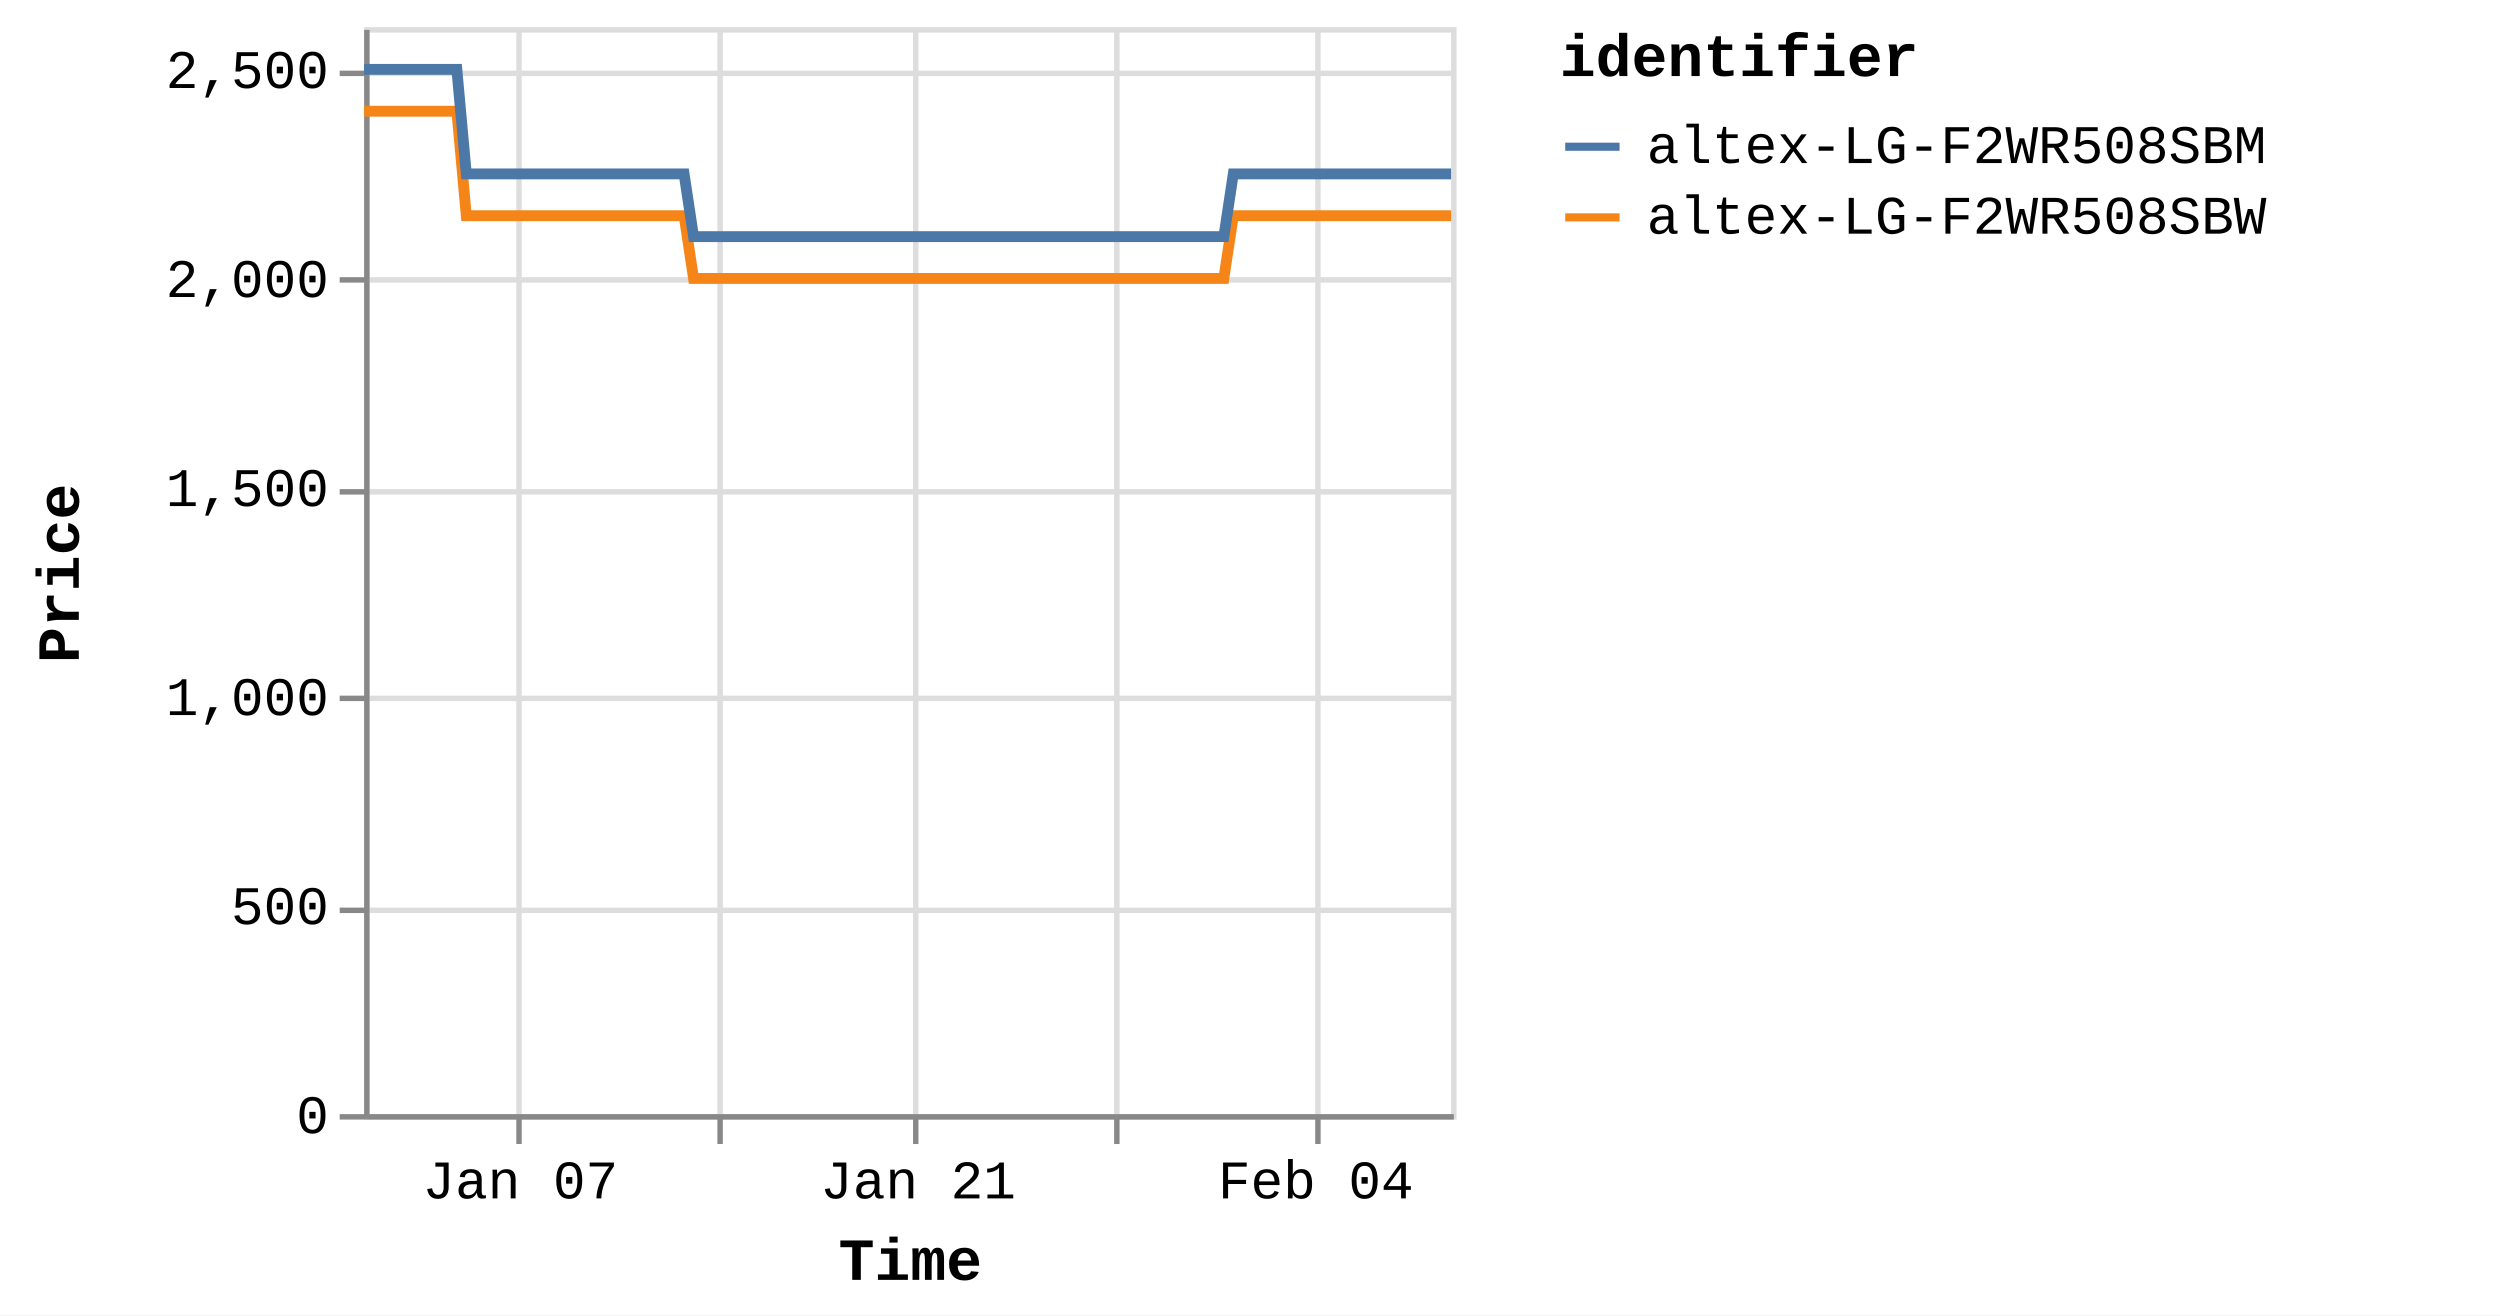
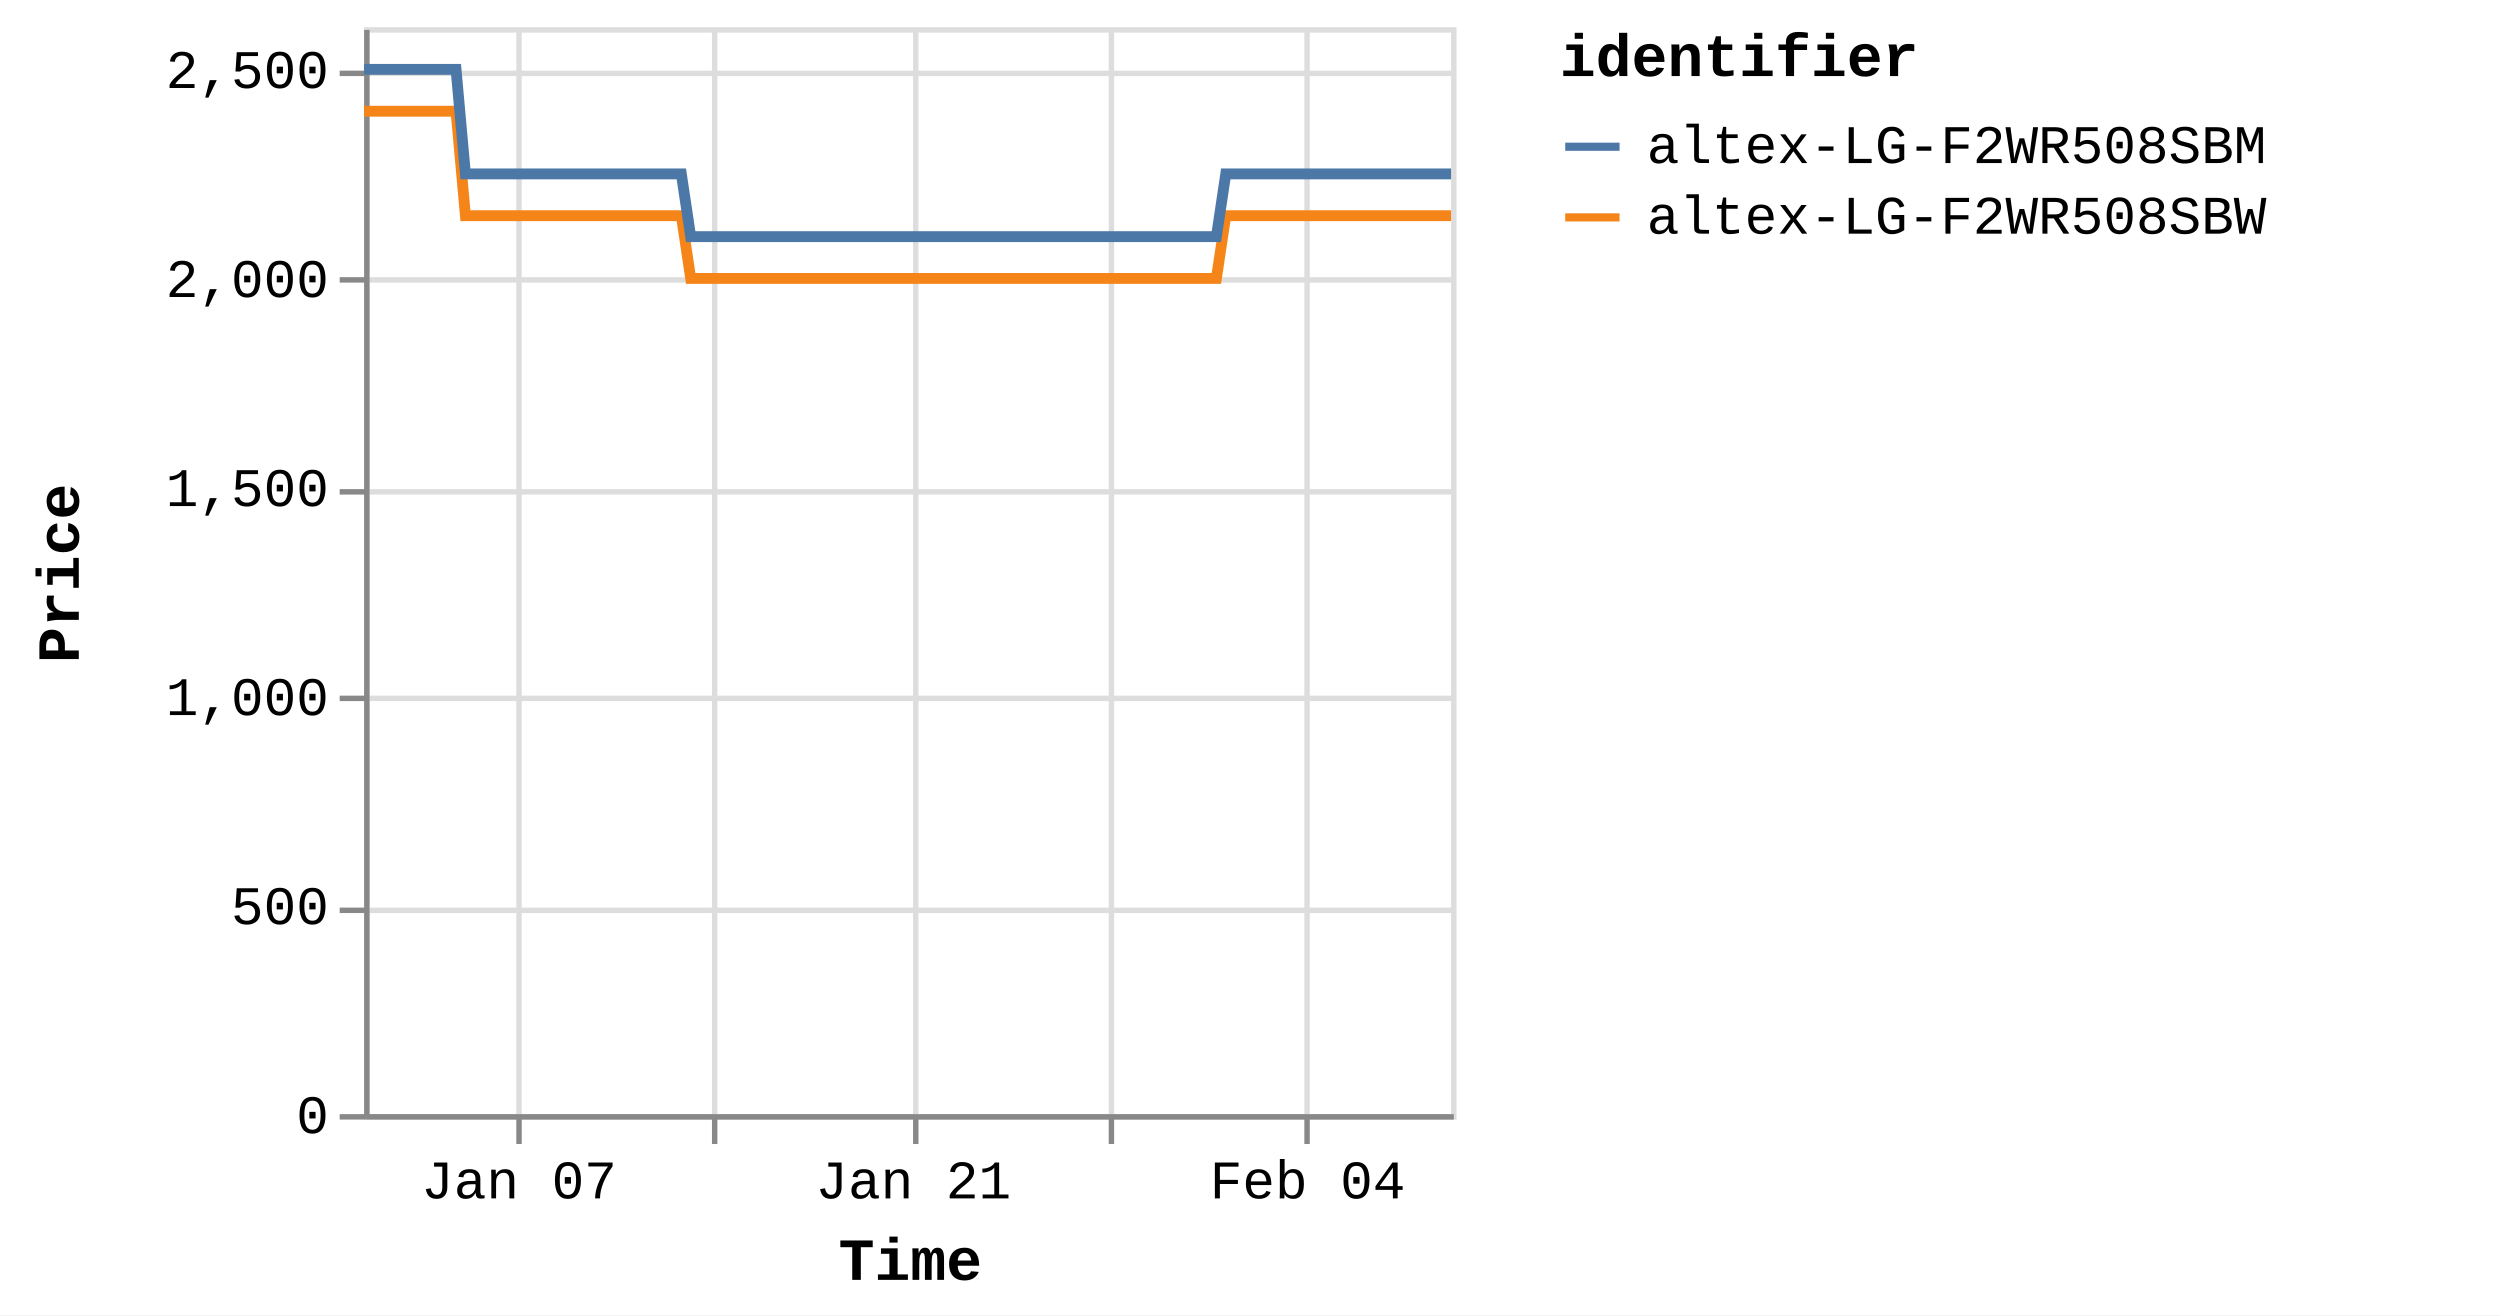
<svg xmlns="http://www.w3.org/2000/svg" version="1.1" class="marks" width="460" height="242" viewBox="0 0 460 242">
  <rect width="460" height="242" fill="white" />
  <g fill="none" stroke-miterlimit="10" transform="translate(67,5)">
    <g class="mark-group role-frame root" role="graphics-object" aria-roledescription="group mark container">
      <g transform="translate(0,0)">
        <path class="background" aria-hidden="true" d="M0.5,0.5h200v200h-200Z" stroke="#ddd" />
        <g>
          <g class="mark-group role-axis" aria-hidden="true">
            <g transform="translate(0.5,200.5)">
              <path class="background" aria-hidden="true" d="M0,0h0v0h0Z" pointer-events="none" />
              <g>
                <g class="mark-rule role-axis-grid" pointer-events="none">
                  <line transform="translate(28,-200)" x2="0" y2="200" stroke="#ddd" stroke-width="1" opacity="1" />
-                   <line transform="translate(65,-200)" x2="0" y2="200" stroke="#ddd" stroke-width="1" opacity="1" />
+                   <line transform="translate(64,-200)" x2="0" y2="200" stroke="#ddd" stroke-width="1" opacity="1" />
                  <line transform="translate(101,-200)" x2="0" y2="200" stroke="#ddd" stroke-width="1" opacity="1" />
-                   <line transform="translate(138,-200)" x2="0" y2="200" stroke="#ddd" stroke-width="1" opacity="1" />
-                   <line transform="translate(175,-200)" x2="0" y2="200" stroke="#ddd" stroke-width="1" opacity="1" />
+                   <line transform="translate(137,-200)" x2="0" y2="200" stroke="#ddd" stroke-width="1" opacity="1" />
+                   <line transform="translate(173,-200)" x2="0" y2="200" stroke="#ddd" stroke-width="1" opacity="1" />
                </g>
              </g>
              <path class="foreground" aria-hidden="true" d="" pointer-events="none" display="none" />
            </g>
          </g>
          <g class="mark-group role-axis" aria-hidden="true">
            <g transform="translate(0.5,0.5)">
              <path class="background" aria-hidden="true" d="M0,0h0v0h0Z" pointer-events="none" />
              <g>
                <g class="mark-rule role-axis-grid" pointer-events="none">
                  <line transform="translate(0,200)" x2="200" y2="0" stroke="#ddd" stroke-width="1" opacity="1" />
                  <line transform="translate(0,162)" x2="200" y2="0" stroke="#ddd" stroke-width="1" opacity="1" />
                  <line transform="translate(0,123)" x2="200" y2="0" stroke="#ddd" stroke-width="1" opacity="1" />
                  <line transform="translate(0,85)" x2="200" y2="0" stroke="#ddd" stroke-width="1" opacity="1" />
                  <line transform="translate(0,46)" x2="200" y2="0" stroke="#ddd" stroke-width="1" opacity="1" />
                  <line transform="translate(0,8)" x2="200" y2="0" stroke="#ddd" stroke-width="1" opacity="1" />
                </g>
              </g>
              <path class="foreground" aria-hidden="true" d="" pointer-events="none" display="none" />
            </g>
          </g>
-           <g class="mark-group role-axis" role="graphics-symbol" aria-roledescription="axis" aria-label="X-axis titled 'Time' for a time scale with values from Monday, 01 January 2024, 2:19:43 PM to Thursday, 08 February 2024, 8:38:16 PM">
+           <g class="mark-group role-axis" role="graphics-symbol" aria-roledescription="axis" aria-label="X-axis titled 'Time' for a time scale with values from Monday, 01 January 2024, 2:19:43 PM to Friday, 09 February 2024, 4:38:39 AM">
            <g transform="translate(0.5,200.5)">
              <path class="background" aria-hidden="true" d="M0,0h0v0h0Z" pointer-events="none" />
              <g>
                <g class="mark-rule role-axis-tick" pointer-events="none">
                  <line transform="translate(28,0)" x2="0" y2="5" stroke="#888" stroke-width="1" opacity="1" />
-                   <line transform="translate(65,0)" x2="0" y2="5" stroke="#888" stroke-width="1" opacity="1" />
+                   <line transform="translate(64,0)" x2="0" y2="5" stroke="#888" stroke-width="1" opacity="1" />
                  <line transform="translate(101,0)" x2="0" y2="5" stroke="#888" stroke-width="1" opacity="1" />
-                   <line transform="translate(138,0)" x2="0" y2="5" stroke="#888" stroke-width="1" opacity="1" />
-                   <line transform="translate(175,0)" x2="0" y2="5" stroke="#888" stroke-width="1" opacity="1" />
+                   <line transform="translate(137,0)" x2="0" y2="5" stroke="#888" stroke-width="1" opacity="1" />
+                   <line transform="translate(173,0)" x2="0" y2="5" stroke="#888" stroke-width="1" opacity="1" />
                </g>
                <g class="mark-text role-axis-label" pointer-events="none">
-                   <text text-anchor="middle" transform="translate(28.24133,15)" font-family="Liberation Mono" font-size="10px" fill="#000" opacity="1">Jan 07</text>
-                   <text text-anchor="middle" transform="translate(64.83031,15)" font-family="Liberation Mono" font-size="10px" fill="#000" opacity="0">Jan 14</text>
-                   <text text-anchor="middle" transform="translate(101.4193,15)" font-family="Liberation Mono" font-size="10px" fill="#000" opacity="1">Jan 21</text>
-                   <text text-anchor="middle" transform="translate(138.0083,15)" font-family="Liberation Mono" font-size="10px" fill="#000" opacity="0">Jan 28</text>
-                   <text text-anchor="middle" transform="translate(174.5972,15)" font-family="Liberation Mono" font-size="10px" fill="#000" opacity="1">Feb 04</text>
+                   <text text-anchor="middle" transform="translate(27.99723,15)" font-family="Liberation Mono" font-size="10px" fill="#000" opacity="1">Jan 07</text>
+                   <text text-anchor="middle" transform="translate(64.26997,15)" font-family="Liberation Mono" font-size="10px" fill="#000" opacity="0">Jan 14</text>
+                   <text text-anchor="middle" transform="translate(100.5427,15)" font-family="Liberation Mono" font-size="10px" fill="#000" opacity="1">Jan 21</text>
+                   <text text-anchor="middle" transform="translate(136.8154,15)" font-family="Liberation Mono" font-size="10px" fill="#000" opacity="0">Jan 28</text>
+                   <text text-anchor="middle" transform="translate(173.0882,15)" font-family="Liberation Mono" font-size="10px" fill="#000" opacity="1">Feb 04</text>
                </g>
                <g class="mark-rule role-axis-domain" pointer-events="none">
                  <line transform="translate(0,0)" x2="200" y2="0" stroke="#888" stroke-width="1" opacity="1" />
                </g>
                <g class="mark-text role-axis-title" pointer-events="none">
                  <text text-anchor="middle" transform="translate(100,30)" font-family="Liberation Mono" font-size="11px" font-weight="bold" fill="#000" opacity="1">Time</text>
                </g>
              </g>
              <path class="foreground" aria-hidden="true" d="" pointer-events="none" display="none" />
            </g>
          </g>
          <g class="mark-group role-axis" role="graphics-symbol" aria-roledescription="axis" aria-label="Y-axis titled 'Price' for a linear scale with values from 0 to 2,600">
            <g transform="translate(0.5,0.5)">
              <path class="background" aria-hidden="true" d="M0,0h0v0h0Z" pointer-events="none" />
              <g>
                <g class="mark-rule role-axis-tick" pointer-events="none">
                  <line transform="translate(0,200)" x2="-5" y2="0" stroke="#888" stroke-width="1" opacity="1" />
                  <line transform="translate(0,162)" x2="-5" y2="0" stroke="#888" stroke-width="1" opacity="1" />
                  <line transform="translate(0,123)" x2="-5" y2="0" stroke="#888" stroke-width="1" opacity="1" />
                  <line transform="translate(0,85)" x2="-5" y2="0" stroke="#888" stroke-width="1" opacity="1" />
                  <line transform="translate(0,46)" x2="-5" y2="0" stroke="#888" stroke-width="1" opacity="1" />
                  <line transform="translate(0,8)" x2="-5" y2="0" stroke="#888" stroke-width="1" opacity="1" />
                </g>
                <g class="mark-text role-axis-label" pointer-events="none">
                  <text text-anchor="end" transform="translate(-7,203)" font-family="Liberation Mono" font-size="10px" fill="#000" opacity="1">0</text>
                  <text text-anchor="end" transform="translate(-7,164.5385)" font-family="Liberation Mono" font-size="10px" fill="#000" opacity="1">500</text>
                  <text text-anchor="end" transform="translate(-7,126.0769)" font-family="Liberation Mono" font-size="10px" fill="#000" opacity="1">1,000</text>
                  <text text-anchor="end" transform="translate(-7,87.61538)" font-family="Liberation Mono" font-size="10px" fill="#000" opacity="1">1,500</text>
                  <text text-anchor="end" transform="translate(-7,49.15385)" font-family="Liberation Mono" font-size="10px" fill="#000" opacity="1">2,000</text>
                  <text text-anchor="end" transform="translate(-7,10.69231)" font-family="Liberation Mono" font-size="10px" fill="#000" opacity="1">2,500</text>
                </g>
                <g class="mark-rule role-axis-domain" pointer-events="none">
                  <line transform="translate(0,200)" x2="0" y2="-200" stroke="#888" stroke-width="1" opacity="1" />
                </g>
                <g class="mark-text role-axis-title" pointer-events="none">
                  <text text-anchor="middle" transform="translate(-51,100) rotate(-90) translate(0,-2)" font-family="Liberation Mono" font-size="11px" font-weight="bold" fill="#000" opacity="1">Price</text>
                </g>
              </g>
              <path class="foreground" aria-hidden="true" d="" pointer-events="none" display="none" />
            </g>
          </g>
          <g class="mark-group role-scope pathgroup" role="graphics-object" aria-roledescription="group mark container">
            <g transform="translate(0,0)">
              <path class="background" aria-hidden="true" d="M0,0h200v200h-200Z" />
              <g>
                <g class="mark-line role-mark marks" role="graphics-object" aria-roledescription="line mark container">
-                   <path aria-label="Time: Jan 01, 2024; Price: 2399; identifier: altex-LG-F2WR508SBW" role="graphics-symbol" aria-roledescription="line mark" d="M0,15.462L0.547,15.462L1.375,15.462L3.117,15.462L3.989,15.462L4.905,15.462L5.737,15.462L6.601,15.462L8.345,15.462L9.216,15.462L10.133,15.462L10.966,15.462L11.827,15.462L13.572,15.462L14.444,15.462L15.359,15.462L16.199,15.462L17.056,15.462L18.801,34.692L19.671,34.692L20.586,34.692L21.423,34.692L22.282,34.692L24.027,34.692L24.897,34.692L25.809,34.692L26.646,34.692L27.509,34.692L29.257,34.692L30.123,34.692L31.036,34.692L31.873,34.692L32.736,34.692L34.483,34.692L35.357,34.692L36.273,34.692L37.107,34.692L37.962,34.692L39.712,34.692L40.582,34.692L41.51,34.692L42.335,34.692L43.19,34.692L44.938,34.692L45.81,34.692L46.727,34.692L47.558,34.692L48.417,34.692L50.164,34.692L51.036,34.692L51.955,34.692L52.789,34.692L53.645,34.692L55.39,34.692L56.263,34.692L57.178,34.692L58.013,34.692L58.872,34.692L60.615,46.231L61.485,46.231L62.398,46.231L63.235,46.231L64.098,46.231L65.846,46.231L66.711,46.231L67.624,46.231L68.46,46.231L69.325,46.231L71.074,46.231L71.946,46.231L72.866,46.231L73.697,46.231L74.552,46.231L76.298,46.231L77.173,46.231L78.091,46.231L78.925,46.231L79.779,46.231L81.526,46.231L82.401,46.231L83.319,46.231L84.151,46.231L85.006,46.231L86.752,46.231L87.624,46.231L88.543,46.231L89.374,46.231L90.235,46.231L91.98,46.231L92.852,46.231L93.77,46.231L94.606,46.231L95.46,46.231L97.207,46.231L98.073,46.231L98.987,46.231L99.828,46.231L100.689,46.231L102.43,46.231L103.301,46.231L104.214,46.231L105.052,46.231L105.915,46.231L107.665,46.231L108.538,46.231L109.457,46.231L110.285,46.231L111.142,46.231L112.889,46.231L113.764,46.231L114.683,46.231L115.516,46.231L116.368,46.231L118.117,46.231L118.99,46.231L119.909,46.231L120.741,46.231L121.596,46.231L123.346,46.231L124.215,46.231L125.136,46.231L125.971,46.231L126.822,46.231L128.567,46.231L129.441,46.231L130.344,46.231L131.18,46.231L132.052,46.231L133.791,46.231L134.665,46.231L135.559,46.231L136.405,46.231L137.275,46.231L139.019,46.231L139.89,46.231L140.789,46.231L141.632,46.231L142.504,46.231L144.246,46.231L145.119,46.231L146.024,46.231L146.861,46.231L147.731,46.231L149.471,46.231L150.343,46.231L151.249,46.231L152.098,46.231L152.956,46.231L154.699,46.231L155.571,46.231L156.478,46.231L157.313,46.231L158.184,46.231L159.926,34.692L160.798,34.692L161.705,34.692L162.539,34.692L163.41,34.692L165.155,34.692L166.024,34.692L166.93,34.692L167.766,34.692L168.638,34.692L170.381,34.692L171.252,34.692L172.15,34.692L172.994,34.692L173.868,34.692L175.612,34.692L176.48,34.692L177.377,34.692L178.22,34.692L179.091,34.692L180.834,34.692L181.709,34.692L182.615,34.692L183.45,34.692L184.319,34.692L186.061,34.692L186.933,34.692L187.841,34.692L188.677,34.692L189.546,34.692L191.288,34.692L192.161,34.692L193.065,34.692L193.908,34.692L194.774,34.692L196.515,34.692L197.389,34.692L198.292,34.692L199.133,34.692L200,34.692" stroke="#f58518" stroke-width="2" />
+                   <path aria-label="Time: Jan 01, 2024; Price: 2399; identifier: altex-LG-F2WR508SBW" role="graphics-symbol" aria-roledescription="line mark" d="M0,15.462L0.542,15.462L1.363,15.462L3.09,15.462L3.955,15.462L4.863,15.462L5.688,15.462L6.544,15.462L8.272,15.462L9.137,15.462L10.045,15.462L10.871,15.462L11.725,15.462L13.455,15.462L14.319,15.462L15.226,15.462L16.059,15.462L16.909,15.462L18.639,34.692L19.501,34.692L20.408,34.692L21.238,34.692L22.089,34.692L23.819,34.692L24.681,34.692L25.586,34.692L26.416,34.692L27.271,34.692L29.004,34.692L29.863,34.692L30.768,34.692L31.598,34.692L32.453,34.692L34.185,34.692L35.051,34.692L35.96,34.692L36.786,34.692L37.634,34.692L39.369,34.692L40.231,34.692L41.151,34.692L41.969,34.692L42.817,34.692L44.55,34.692L45.414,34.692L46.323,34.692L47.147,34.692L47.999,34.692L49.73,34.692L50.595,34.692L51.506,34.692L52.333,34.692L53.181,34.692L54.912,34.692L55.777,34.692L56.684,34.692L57.512,34.692L58.363,34.692L60.091,46.231L60.953,46.231L61.858,46.231L62.689,46.231L63.544,46.231L65.277,46.231L66.135,46.231L67.039,46.231L67.868,46.231L68.726,46.231L70.459,46.231L71.324,46.231L72.236,46.231L73.06,46.231L73.908,46.231L75.639,46.231L76.506,46.231L77.416,46.231L78.243,46.231L79.09,46.231L80.821,46.231L81.688,46.231L82.598,46.231L83.423,46.231L84.271,46.231L86.002,46.231L86.866,46.231L87.778,46.231L88.602,46.231L89.455,46.231L91.185,46.231L92.05,46.231L92.96,46.231L93.788,46.231L94.635,46.231L96.367,46.231L97.225,46.231L98.132,46.231L98.965,46.231L99.818,46.231L101.545,46.231L102.408,46.231L103.313,46.231L104.144,46.231L104.999,46.231L106.735,46.231L107.6,46.231L108.511,46.231L109.331,46.231L110.181,46.231L111.913,46.231L112.781,46.231L113.691,46.231L114.517,46.231L115.362,46.231L117.096,46.231L117.961,46.231L118.873,46.231L119.697,46.231L120.545,46.231L122.279,46.231L123.141,46.231L124.054,46.231L124.882,46.231L125.726,46.231L127.456,46.231L128.322,46.231L129.218,46.231L130.047,46.231L130.911,46.231L132.635,46.231L133.501,46.231L134.388,46.231L135.226,46.231L136.088,46.231L137.818,46.231L138.681,46.231L139.572,46.231L140.408,46.231L141.272,46.231L142.999,46.231L143.865,46.231L144.761,46.231L145.591,46.231L146.454,46.231L148.179,46.231L149.044,46.231L149.942,46.231L150.784,46.231L151.634,46.231L153.361,46.231L154.226,46.231L155.125,46.231L155.953,46.231L156.816,46.231L158.544,34.692L159.408,34.692L160.308,34.692L161.135,34.692L161.998,34.692L163.727,34.692L164.59,34.692L165.487,34.692L166.316,34.692L167.181,34.692L168.908,34.692L169.772,34.692L170.662,34.692L171.499,34.692L172.365,34.692L174.094,34.692L174.955,34.692L175.844,34.692L176.68,34.692L177.544,34.692L179.271,34.692L180.138,34.692L181.037,34.692L181.864,34.692L182.725,34.692L184.453,34.692L185.317,34.692L186.217,34.692L187.046,34.692L187.908,34.692L189.635,34.692L190.5,34.692L191.397,34.692L192.232,34.692L193.09,34.692L194.817,34.692L195.683,34.692L196.578,34.692L197.412,34.692L198.271,34.692L200,34.692" stroke="#f58518" stroke-width="2" />
                </g>
              </g>
              <path class="foreground" aria-hidden="true" d="" display="none" />
            </g>
            <g transform="translate(0,0)">
              <path class="background" aria-hidden="true" d="M0,0h200v200h-200Z" />
              <g>
                <g class="mark-line role-mark marks" role="graphics-object" aria-roledescription="line mark container">
-                   <path aria-label="Time: Jan 01, 2024; Price: 2499; identifier: altex-LG-F2WR508SBM" role="graphics-symbol" aria-roledescription="line mark" d="M0,7.769L0.547,7.769L1.375,7.769L3.118,7.769L3.99,7.769L4.905,7.769L5.738,7.769L6.601,7.769L8.345,7.769L9.217,7.769L10.133,7.769L10.966,7.769L11.828,7.769L13.572,7.769L14.444,7.769L15.359,7.769L16.199,7.769L17.057,7.769L18.801,27L19.672,27L20.586,27L21.423,27L22.282,27L24.027,27L24.897,27L25.81,27L26.646,27L27.509,27L29.257,27L30.123,27L31.036,27L31.873,27L32.736,27L34.484,27L35.357,27L36.274,27L37.107,27L37.963,27L39.712,27L40.582,27L41.51,27L42.335,27L43.19,27L44.939,27L45.81,27L46.727,27L47.559,27L48.418,27L50.164,27L51.036,27L51.956,27L52.789,27L53.645,27L55.391,27L56.263,27L57.178,27L58.014,27L58.872,27L60.615,38.538L61.485,38.538L62.398,38.538L63.235,38.538L64.098,38.538L65.846,38.538L66.712,38.538L67.624,38.538L68.46,38.538L69.325,38.538L71.074,38.538L71.946,38.538L72.866,38.538L73.697,38.538L74.552,38.538L76.298,38.538L77.174,38.538L78.091,38.538L78.927,38.538L79.779,38.538L81.526,38.538L82.401,38.538L83.319,38.538L84.151,38.538L85.006,38.538L86.752,38.538L87.624,38.538L88.543,38.538L89.374,38.538L90.236,38.538L91.981,38.538L92.852,38.538L93.771,38.538L94.606,38.538L95.46,38.538L97.207,38.538L98.073,38.538L98.988,38.538L99.828,38.538L100.689,38.538L102.43,38.538L103.301,38.538L104.214,38.538L105.052,38.538L105.915,38.538L107.666,38.538L108.538,38.538L109.457,38.538L110.285,38.538L111.142,38.538L112.889,38.538L113.764,38.538L114.683,38.538L115.516,38.538L116.368,38.538L118.117,38.538L118.99,38.538L119.909,38.538L120.741,38.538L121.596,38.538L123.346,38.538L124.215,38.538L125.136,38.538L125.971,38.538L126.823,38.538L128.567,38.538L129.441,38.538L130.344,38.538L131.181,38.538L132.052,38.538L133.791,38.538L134.665,38.538L135.56,38.538L136.405,38.538L137.275,38.538L139.019,38.538L139.89,38.538L140.789,38.538L141.633,38.538L142.504,38.538L144.246,38.538L145.12,38.538L146.024,38.538L146.861,38.538L147.731,38.538L149.472,38.538L150.344,38.538L151.25,38.538L152.098,38.538L152.957,38.538L154.699,38.538L155.571,38.538L156.478,38.538L157.313,38.538L158.184,38.538L159.926,27L160.798,27L161.705,27L162.54,27L163.41,27L165.155,27L166.025,27L166.93,27L167.766,27L168.638,27L170.381,27L171.252,27L172.15,27L172.994,27L173.868,27L175.612,27L176.481,27L177.377,27L178.22,27L179.092,27L180.835,27L181.709,27L182.615,27L183.45,27L184.319,27L186.061,27L186.933,27L187.841,27L188.677,27L189.546,27L191.288,27L192.161,27L193.065,27L193.908,27L194.774,27L196.516,27L197.389,27L198.292,27L199.133,27L200,27" stroke="#4c78a8" stroke-width="2" />
+                   <path aria-label="Time: Jan 01, 2024; Price: 2499; identifier: altex-LG-F2WR508SBM" role="graphics-symbol" aria-roledescription="line mark" d="M0,7.769L0.543,7.769L1.363,7.769L3.091,7.769L3.955,7.769L4.863,7.769L5.688,7.769L6.544,7.769L8.273,7.769L9.137,7.769L10.046,7.769L10.871,7.769L11.725,7.769L13.455,7.769L14.319,7.769L15.226,7.769L16.059,7.769L16.91,7.769L18.639,27L19.502,27L20.409,27L21.238,27L22.09,27L23.819,27L24.682,27L25.586,27L26.416,27L27.271,27L29.004,27L29.863,27L30.768,27L31.598,27L32.453,27L34.186,27L35.051,27L35.96,27L36.787,27L37.634,27L39.369,27L40.231,27L41.151,27L41.97,27L42.817,27L44.55,27L45.414,27L46.323,27L47.147,27L47.999,27L49.731,27L50.595,27L51.507,27L52.333,27L53.181,27L54.912,27L55.777,27L56.684,27L57.512,27L58.363,27L60.091,38.538L60.954,38.538L61.858,38.538L62.689,38.538L63.544,38.538L65.277,38.538L66.135,38.538L67.04,38.538L67.869,38.538L68.726,38.538L70.459,38.538L71.324,38.538L72.236,38.538L73.061,38.538L73.908,38.538L75.639,38.538L76.507,38.538L77.416,38.538L78.245,38.538L79.09,38.538L80.821,38.538L81.688,38.538L82.599,38.538L83.424,38.538L84.272,38.538L86.002,38.538L86.867,38.538L87.778,38.538L88.602,38.538L89.456,38.538L91.186,38.538L92.05,38.538L92.96,38.538L93.788,38.538L94.635,38.538L96.367,38.538L97.226,38.538L98.132,38.538L98.965,38.538L99.818,38.538L101.545,38.538L102.409,38.538L103.313,38.538L104.144,38.538L104.999,38.538L106.735,38.538L107.6,38.538L108.511,38.538L109.332,38.538L110.181,38.538L111.913,38.538L112.781,38.538L113.691,38.538L114.518,38.538L115.363,38.538L117.096,38.538L117.962,38.538L118.873,38.538L119.697,38.538L120.545,38.538L122.28,38.538L123.141,38.538L124.055,38.538L124.882,38.538L125.726,38.538L127.456,38.538L128.322,38.538L129.218,38.538L130.047,38.538L130.911,38.538L132.635,38.538L133.501,38.538L134.388,38.538L135.226,38.538L136.088,38.538L137.818,38.538L138.681,38.538L139.572,38.538L140.408,38.538L141.272,38.538L142.999,38.538L143.865,38.538L144.762,38.538L145.592,38.538L146.455,38.538L148.18,38.538L149.044,38.538L149.942,38.538L150.784,38.538L151.635,38.538L153.362,38.538L154.226,38.538L155.126,38.538L155.954,38.538L156.817,38.538L158.544,27L159.408,27L160.308,27L161.135,27L161.998,27L163.728,27L164.59,27L165.488,27L166.316,27L167.181,27L168.908,27L169.772,27L170.662,27L171.499,27L172.365,27L174.094,27L174.955,27L175.844,27L176.68,27L177.544,27L179.272,27L180.138,27L181.037,27L181.864,27L182.726,27L184.453,27L185.317,27L186.217,27L187.046,27L187.908,27L189.635,27L190.5,27L191.397,27L192.232,27L193.09,27L194.817,27L195.683,27L196.579,27L197.412,27L198.271,27L200,27" stroke="#4c78a8" stroke-width="2" />
                </g>
              </g>
              <path class="foreground" aria-hidden="true" d="" display="none" />
            </g>
          </g>
          <g class="mark-group role-legend" role="graphics-symbol" aria-roledescription="legend" aria-label="Symbol legend titled 'identifier' for stroke color with 2 values: altex-LG-F2WR508SBM, altex-LG-F2WR508SBW">
            <g transform="translate(220,0)">
              <path class="background" aria-hidden="true" d="M0,0h168v40h-168Z" pointer-events="none" />
              <g>
                <g class="mark-group role-legend-entry">
                  <g transform="translate(0,16)">
                    <path class="background" aria-hidden="true" d="M0,0h0v0h0Z" pointer-events="none" />
                    <g>
                      <g class="mark-group role-scope" role="graphics-object" aria-roledescription="group mark container">
                        <g transform="translate(0,0)">
                          <path class="background" aria-hidden="true" d="M0,0h168v11h-168Z" pointer-events="none" opacity="1" />
                          <g>
                            <g class="mark-symbol role-legend-symbol" pointer-events="none">
                              <path transform="translate(6,6)" d="M-5,0L5,0" stroke="#4c78a8" stroke-width="1.5" opacity="1" />
                            </g>
                            <g class="mark-text role-legend-label" pointer-events="none">
                              <text text-anchor="start" transform="translate(16,9)" font-family="Liberation Mono" font-size="10px" fill="#000" opacity="1">altex-LG-F2WR508SBM</text>
                            </g>
                          </g>
                          <path class="foreground" aria-hidden="true" d="" pointer-events="none" display="none" />
                        </g>
                        <g transform="translate(0,13)">
                          <path class="background" aria-hidden="true" d="M0,0h168v11h-168Z" pointer-events="none" opacity="1" />
                          <g>
                            <g class="mark-symbol role-legend-symbol" pointer-events="none">
                              <path transform="translate(6,6)" d="M-5,0L5,0" stroke="#f58518" stroke-width="1.5" opacity="1" />
                            </g>
                            <g class="mark-text role-legend-label" pointer-events="none">
                              <text text-anchor="start" transform="translate(16,9)" font-family="Liberation Mono" font-size="10px" fill="#000" opacity="1">altex-LG-F2WR508SBW</text>
                            </g>
                          </g>
                          <path class="foreground" aria-hidden="true" d="" pointer-events="none" display="none" />
                        </g>
                      </g>
                    </g>
                    <path class="foreground" aria-hidden="true" d="" pointer-events="none" display="none" />
                  </g>
                </g>
                <g class="mark-text role-legend-title" pointer-events="none">
                  <text text-anchor="start" transform="translate(0,9)" font-family="Liberation Mono" font-size="11px" font-weight="bold" fill="#000" opacity="1">identifier</text>
                </g>
              </g>
              <path class="foreground" aria-hidden="true" d="" pointer-events="none" display="none" />
            </g>
          </g>
        </g>
        <path class="foreground" aria-hidden="true" d="" display="none" />
      </g>
    </g>
  </g>
</svg>
